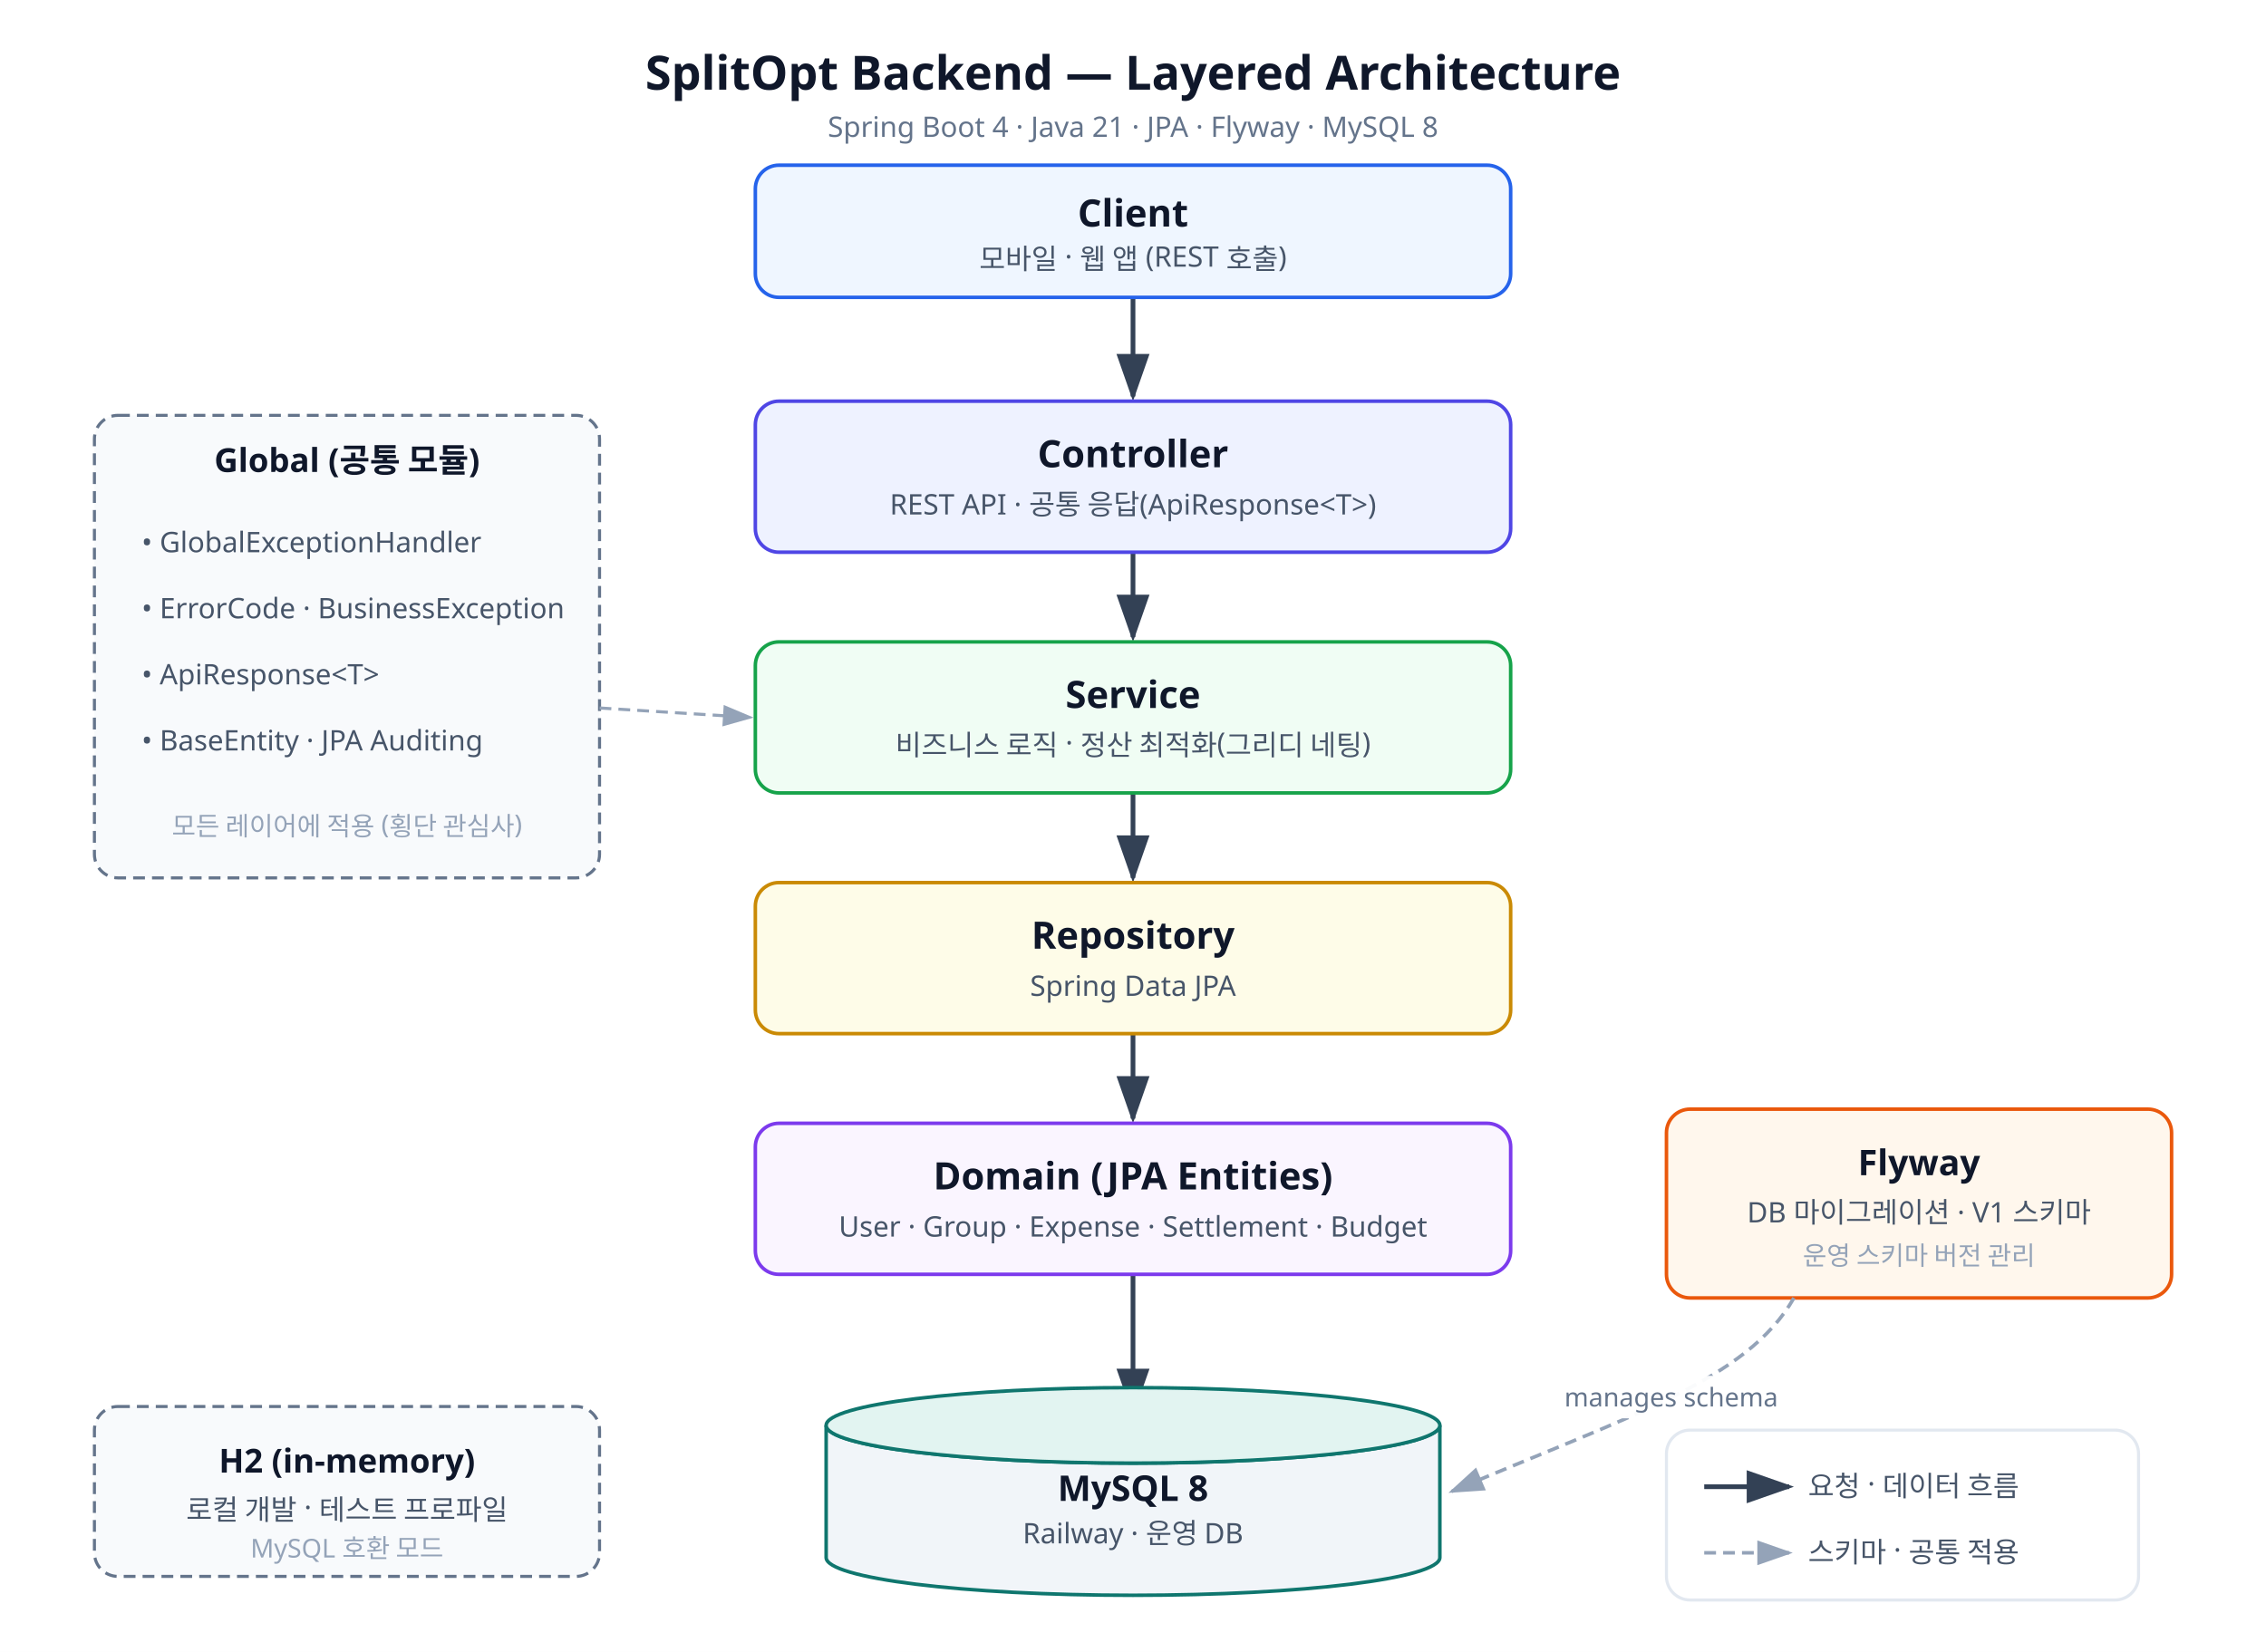
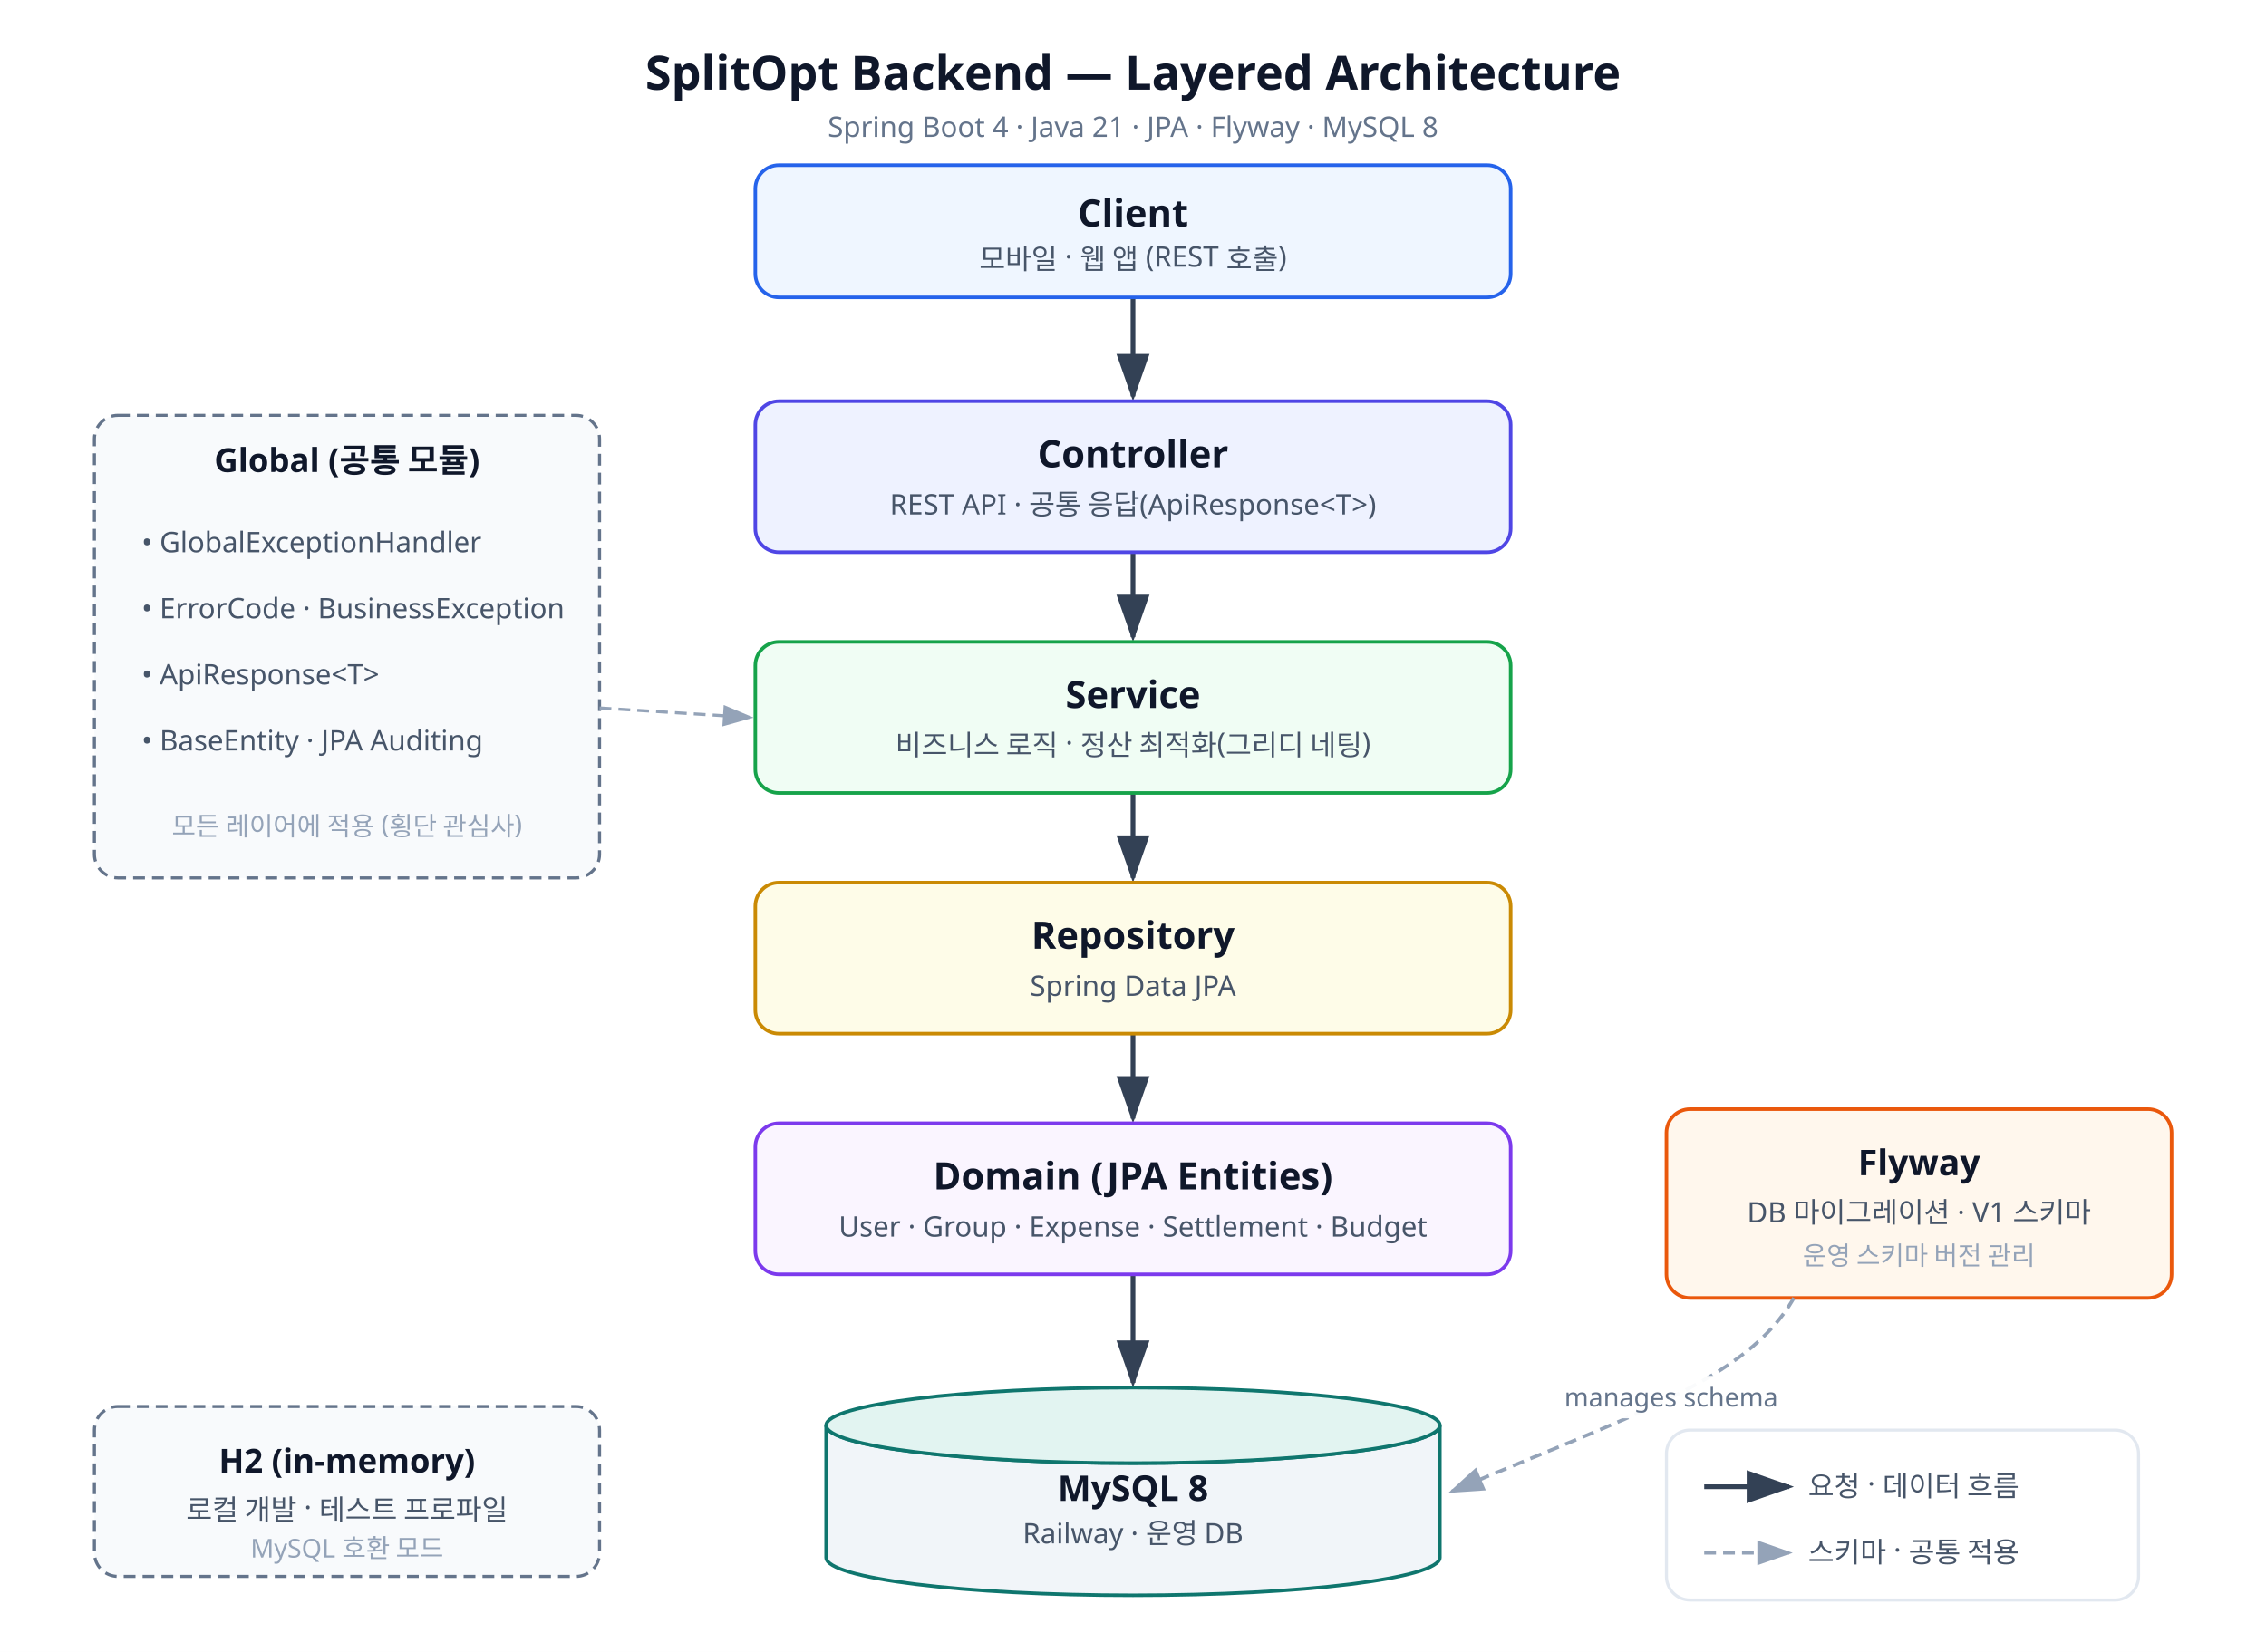
<svg xmlns="http://www.w3.org/2000/svg" viewBox="0 0 960 700" width="960" height="700" font-family="'Apple SD Gothic Neo','Noto Sans KR','Segoe UI',sans-serif">
  <defs>
    <marker id="arrow" markerWidth="10" markerHeight="7" refX="9" refY="3.5" orient="auto">
      <path d="M0,0 L10,3.5 L0,7 Z" fill="#334155" />
    </marker>
    <marker id="arrowDash" markerWidth="10" markerHeight="7" refX="9" refY="3.5" orient="auto">
      <path d="M0,0 L10,3.5 L0,7 Z" fill="#94a3b8" />
    </marker>
  </defs>
  <rect x="0" y="0" width="960" height="700" fill="#ffffff" />
  <text x="480" y="38" text-anchor="middle" font-size="20" font-weight="700" fill="#0f172a">SplitOpt Backend — Layered Architecture</text>
  <text x="480" y="58" text-anchor="middle" font-size="12" fill="#64748b">Spring Boot 4 · Java 21 · JPA · Flyway · MySQL 8</text>
  <line x1="480" y1="126" x2="480" y2="168" stroke="#334155" stroke-width="2" marker-end="url(#arrow)" />
  <line x1="480" y1="234" x2="480" y2="270" stroke="#334155" stroke-width="2" marker-end="url(#arrow)" />
  <line x1="480" y1="336" x2="480" y2="372" stroke="#334155" stroke-width="2" marker-end="url(#arrow)" />
  <line x1="480" y1="438" x2="480" y2="474" stroke="#334155" stroke-width="2" marker-end="url(#arrow)" />
-   <line x1="480" y1="540" x2="480" y2="598" stroke="#334155" stroke-width="2" marker-end="url(#arrow)" />
+   <line x1="480" y1="540" x2="480" y2="586" stroke="#334155" stroke-width="2" marker-end="url(#arrow)" />
  <rect x="320" y="70" width="320" height="56" rx="10" fill="#eff6ff" stroke="#2563eb" stroke-width="1.5" />
  <text x="480" y="96" text-anchor="middle" font-size="16" font-weight="700" fill="#0f172a">Client</text>
  <text x="480" y="114" text-anchor="middle" font-size="12" fill="#475569">모바일 · 웹 앱 (REST 호출)</text>
  <rect x="320" y="170" width="320" height="64" rx="10" fill="#eef2ff" stroke="#4f46e5" stroke-width="1.5" />
  <text x="480" y="198" text-anchor="middle" font-size="16" font-weight="700" fill="#0f172a">Controller</text>
  <text x="480" y="218" text-anchor="middle" font-size="12" fill="#475569">REST API · 공통 응답(ApiResponse&lt;T&gt;)</text>
  <rect x="320" y="272" width="320" height="64" rx="10" fill="#f0fdf4" stroke="#16a34a" stroke-width="1.5" />
  <text x="480" y="300" text-anchor="middle" font-size="16" font-weight="700" fill="#0f172a">Service</text>
  <text x="480" y="320" text-anchor="middle" font-size="12" fill="#475569">비즈니스 로직 · 정산 최적화(그리디 네팅)</text>
  <rect x="320" y="374" width="320" height="64" rx="10" fill="#fefce8" stroke="#ca8a04" stroke-width="1.5" />
  <text x="480" y="402" text-anchor="middle" font-size="16" font-weight="700" fill="#0f172a">Repository</text>
  <text x="480" y="422" text-anchor="middle" font-size="12" fill="#475569">Spring Data JPA</text>
  <rect x="320" y="476" width="320" height="64" rx="10" fill="#faf5ff" stroke="#7c3aed" stroke-width="1.5" />
  <text x="480" y="504" text-anchor="middle" font-size="16" font-weight="700" fill="#0f172a">Domain (JPA Entities)</text>
  <text x="480" y="524" text-anchor="middle" font-size="12" fill="#475569">User · Group · Expense · Settlement · Budget</text>
  <path d="M350,604 a130,16 0 0,0 260,0 v56 a130,16 0 0,1 -260,0 Z" fill="#f1f5f9" stroke="#0f766e" stroke-width="1.5" />
  <ellipse cx="480" cy="604" rx="130" ry="16" fill="#e2f4f1" stroke="#0f766e" stroke-width="1.5" />
  <text x="480" y="636" text-anchor="middle" font-size="15" font-weight="700" fill="#0f172a">MySQL 8</text>
  <text x="480" y="654" text-anchor="middle" font-size="12" fill="#475569">Railway · 운영 DB</text>
  <rect x="40" y="176" width="214" height="196" rx="10" fill="#f8fafc" stroke="#64748b" stroke-width="1.3" stroke-dasharray="5,3" />
  <text x="147" y="200" text-anchor="middle" font-size="14" font-weight="700" fill="#0f172a">Global (공통 모듈)</text>
  <text x="60" y="234" font-size="12" fill="#475569">• GlobalExceptionHandler</text>
  <text x="60" y="262" font-size="12" fill="#475569">• ErrorCode · BusinessException</text>
  <text x="60" y="290" font-size="12" fill="#475569">• ApiResponse&lt;T&gt;</text>
  <text x="60" y="318" font-size="12" fill="#475569">• BaseEntity · JPA Auditing</text>
  <text x="147" y="354" text-anchor="middle" font-size="11" fill="#94a3b8">모든 레이어에 적용 (횡단 관심사)</text>
  <line x1="254" y1="300" x2="318" y2="304" stroke="#94a3b8" stroke-width="1.3" stroke-dasharray="5,3" marker-end="url(#arrowDash)" />
  <rect x="40" y="596" width="214" height="72" rx="10" fill="#f8fafc" stroke="#64748b" stroke-width="1.3" stroke-dasharray="5,3" />
  <text x="147" y="624" text-anchor="middle" font-size="14" font-weight="700" fill="#0f172a">H2 (in-memory)</text>
  <text x="147" y="644" text-anchor="middle" font-size="12" fill="#475569">로컬 개발 · 테스트 프로파일</text>
  <text x="147" y="660" text-anchor="middle" font-size="11" fill="#94a3b8">MySQL 호환 모드</text>
  <rect x="706" y="470" width="214" height="80" rx="10" fill="#fff7ed" stroke="#ea580c" stroke-width="1.5" />
  <text x="813" y="498" text-anchor="middle" font-size="15" font-weight="700" fill="#0f172a">Flyway</text>
  <text x="813" y="518" text-anchor="middle" font-size="12" fill="#475569">DB 마이그레이션 · V1 스키마</text>
  <text x="813" y="536" text-anchor="middle" font-size="11" fill="#94a3b8">운영 스키마 버전 관리</text>
  <path d="M760,550 C740,585 690,600 615,632" fill="none" stroke="#94a3b8" stroke-width="1.5" stroke-dasharray="5,3" marker-end="url(#arrowDash)" />
  <rect x="649" y="583" width="118" height="18" fill="#ffffff" opacity="0.95" />
  <text x="708" y="596" text-anchor="middle" font-size="11" fill="#64748b">manages schema</text>
  <rect x="706" y="606" width="200" height="72" rx="10" fill="#ffffff" stroke="#e2e8f0" stroke-width="1.3" />
  <line x1="722" y1="630" x2="758" y2="630" stroke="#334155" stroke-width="2" marker-end="url(#arrow)" />
  <text x="766" y="634" font-size="12" fill="#475569">요청 · 데이터 흐름</text>
  <line x1="722" y1="658" x2="758" y2="658" stroke="#94a3b8" stroke-width="1.5" stroke-dasharray="5,3" marker-end="url(#arrowDash)" />
  <text x="766" y="662" font-size="12" fill="#475569">스키마 · 공통 적용</text>
</svg>
